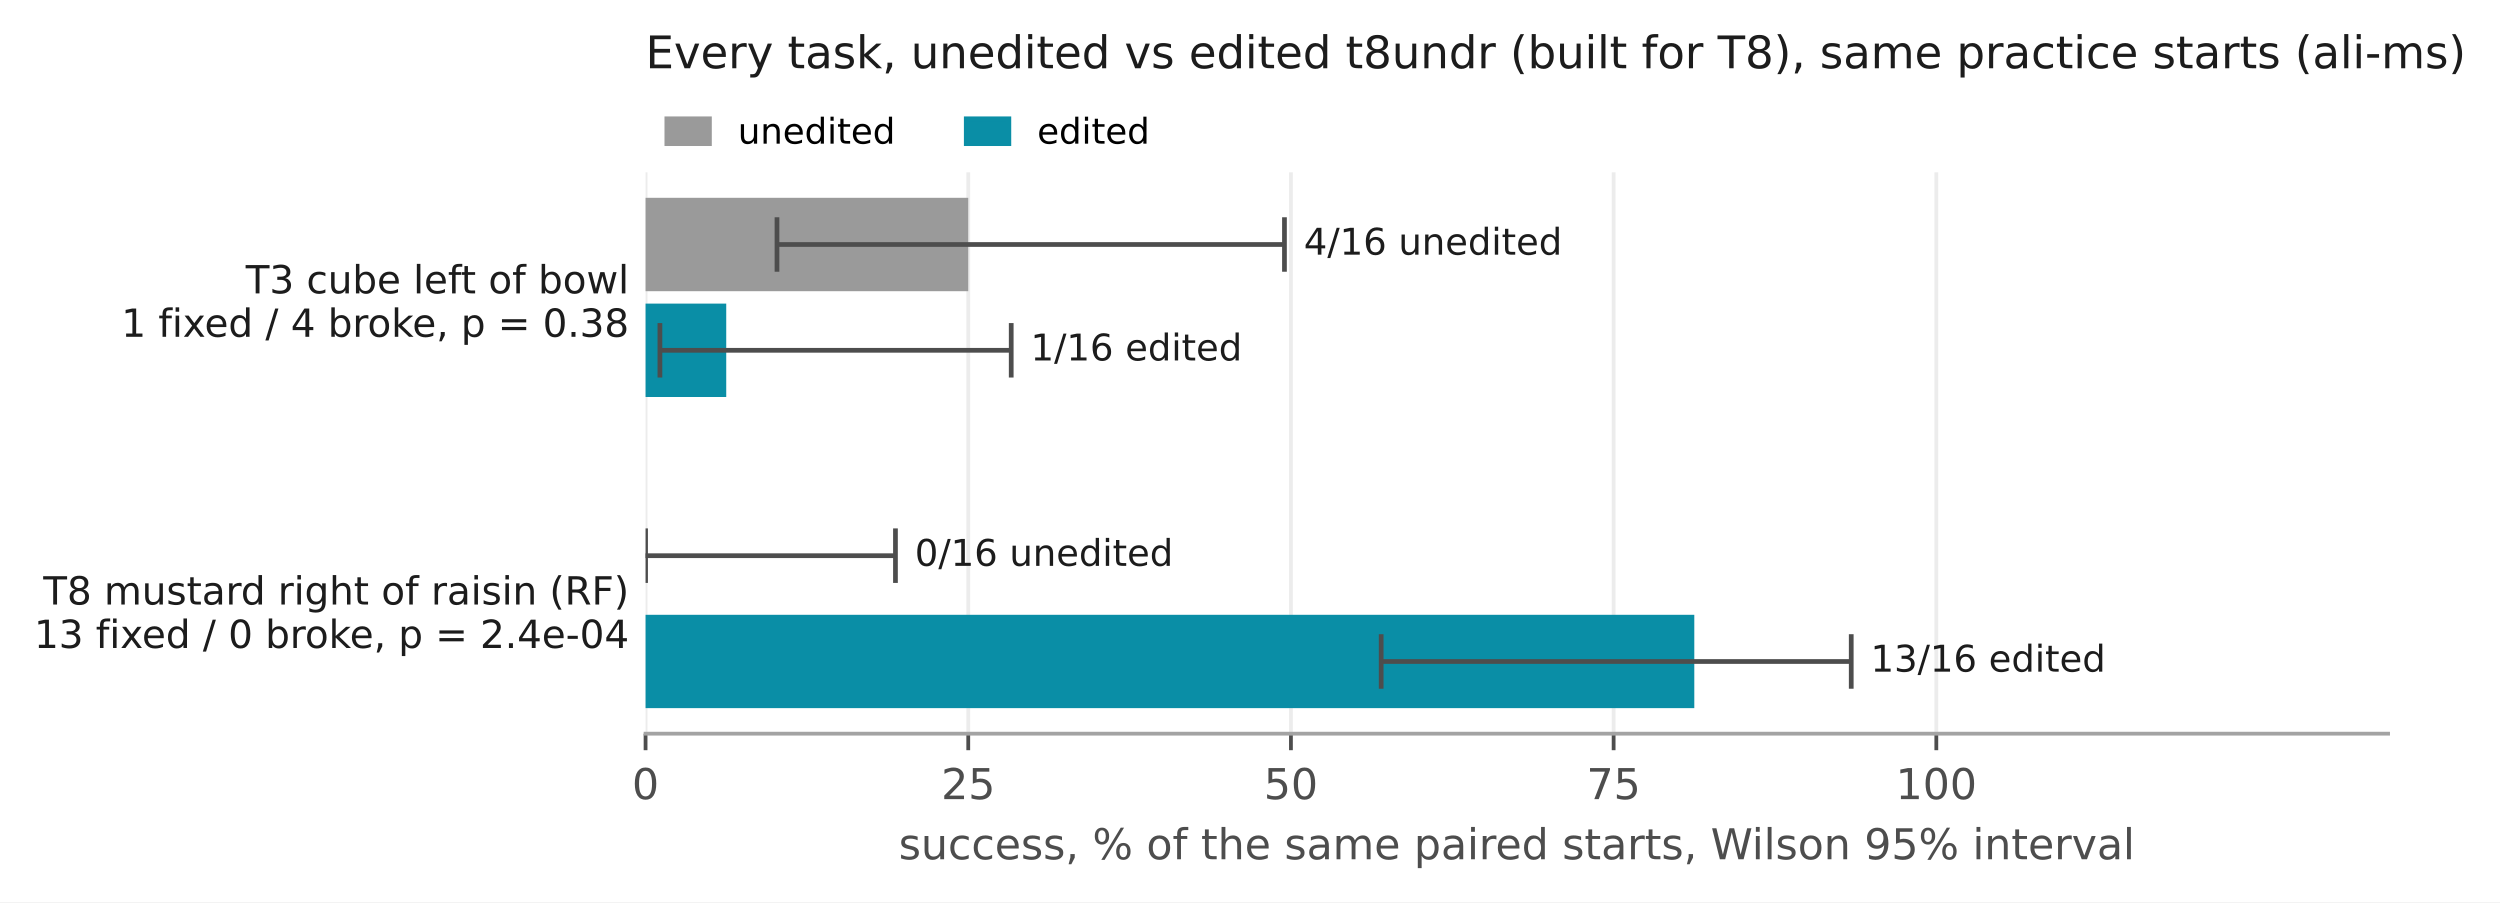
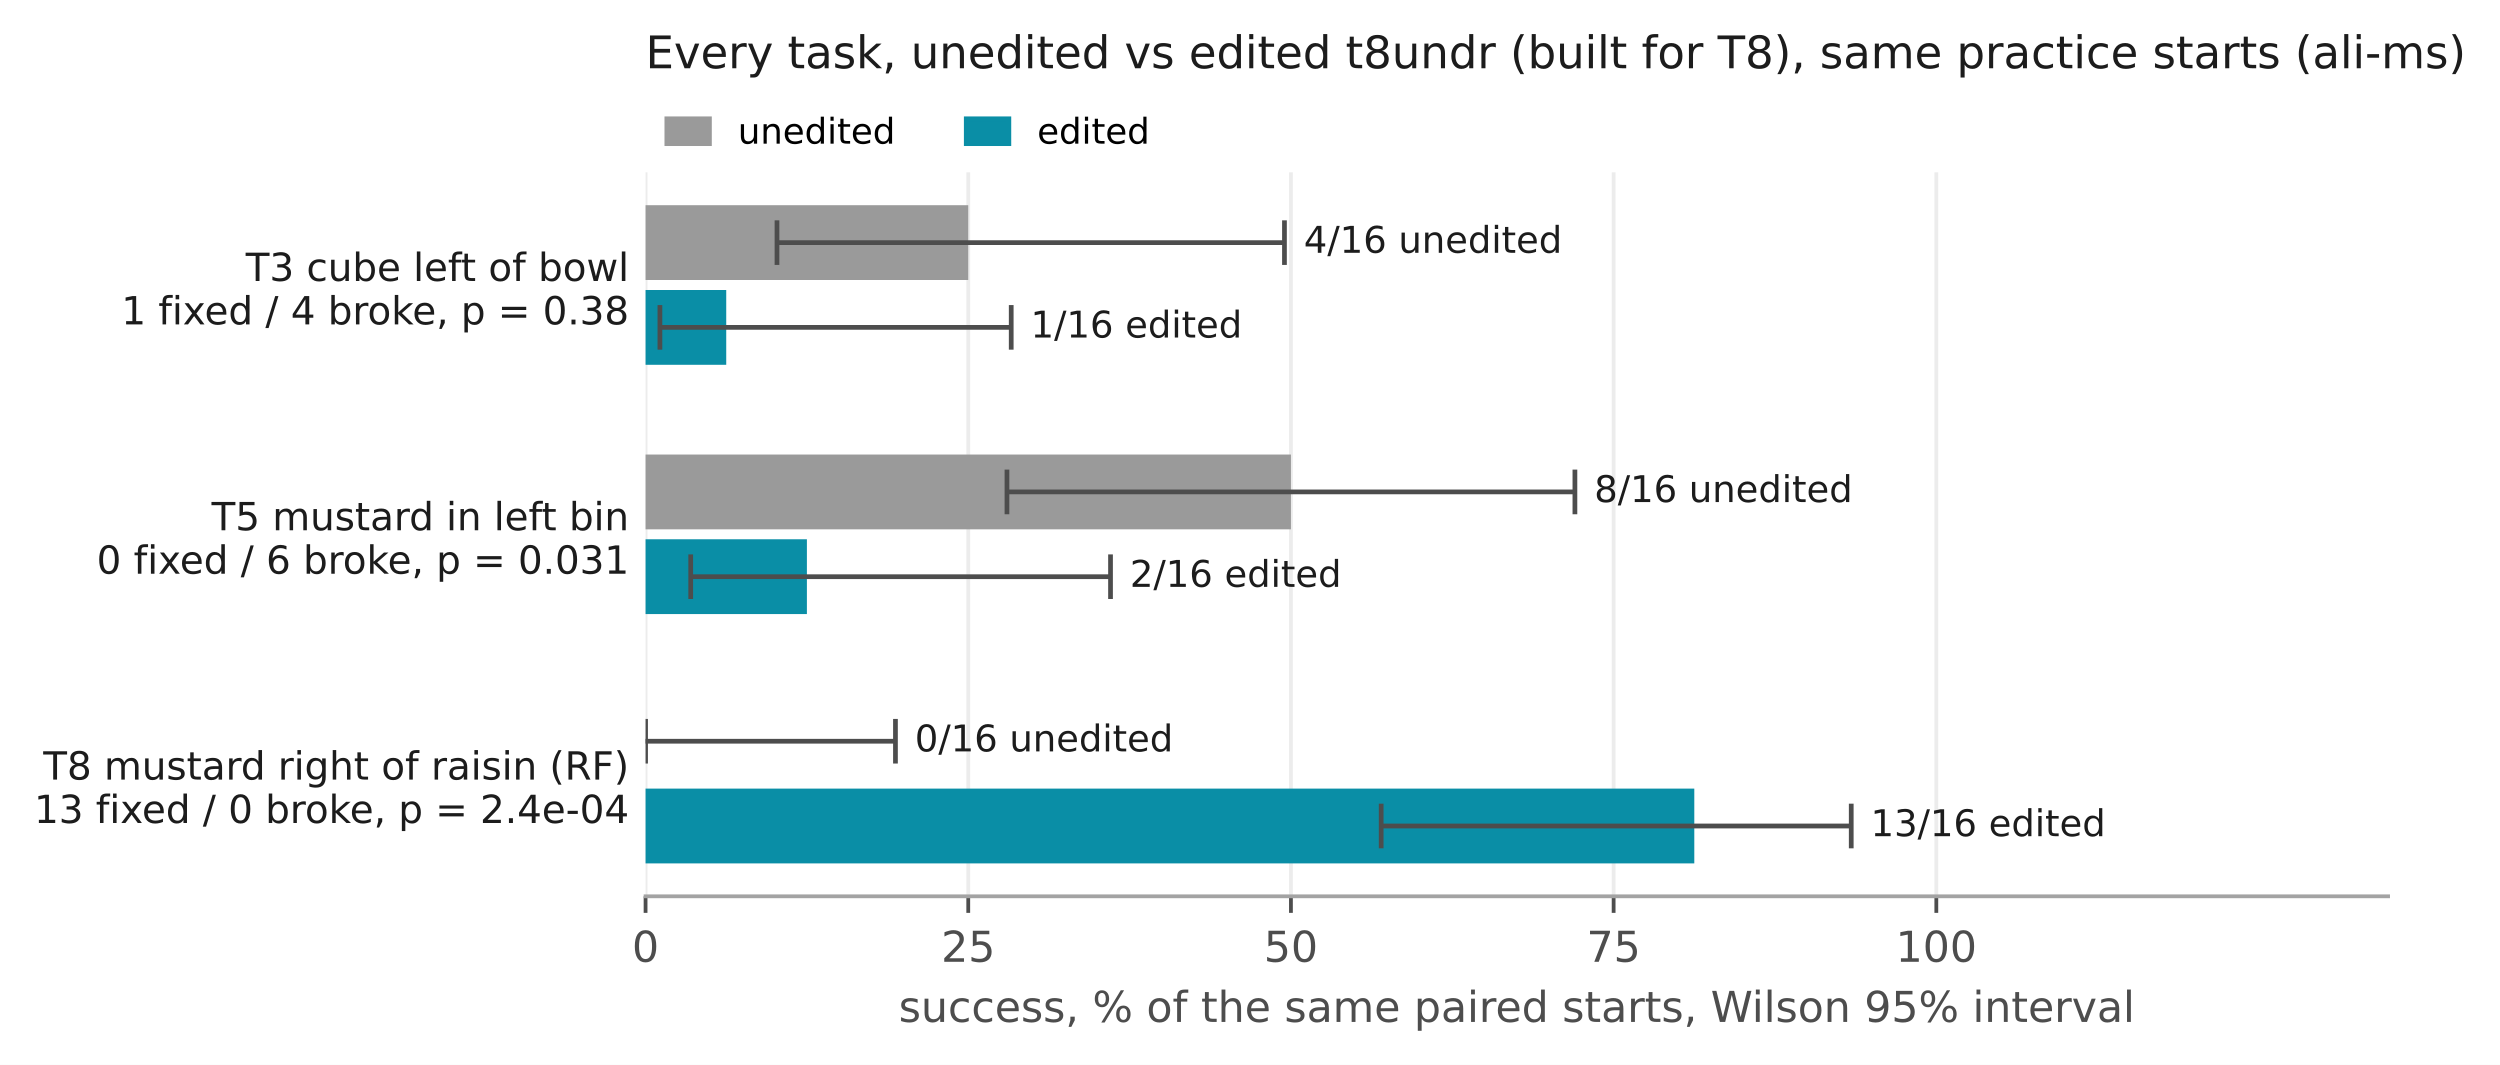
- <svg xmlns="http://www.w3.org/2000/svg" xmlns:xlink="http://www.w3.org/1999/xlink" width="528.372pt" height="190.681pt" viewBox="0 0 528.372 190.681" version="1.1">
+ <svg xmlns="http://www.w3.org/2000/svg" xmlns:xlink="http://www.w3.org/1999/xlink" width="528.372pt" height="225.054pt" viewBox="0 0 528.372 225.054" version="1.1">
  <defs>
    <style type="text/css">*{stroke-linejoin: round; stroke-linecap: butt}</style>
  </defs>
  <g id="figure_1">
    <g id="patch_1">
-       <path d="M 0 190.681  L 528.372 190.681  L 528.372 0  L 0 0  z " style="fill: #ffffff" />
+       <path d="M 0 225.054  L 528.372 225.054  L 528.372 0  L 0 0  z " style="fill: #ffffff" />
    </g>
    <g id="axes_1">
      <g id="patch_2">
-         <path d="M 136.438 155.06  L 504.718 155.06  L 504.718 36.419  L 136.438 36.419  z " style="fill: #ffffff" />
+         <path d="M 136.438 189.433  L 504.718 189.433  L 504.718 36.419  L 136.438 36.419  z " style="fill: #ffffff" />
      </g>
      <g id="matplotlib.axis_1">
        <g id="xtick_1">
          <g id="line2d_1">
-             <path d="M 136.438 155.06  L 136.438 36.419  " clip-path="url(#p7a05386844)" style="fill: none; stroke: #ececec; stroke-width: 0.8; stroke-linecap: square" />
+             <path d="M 136.438 189.433  L 136.438 36.419  " clip-path="url(#p5d34dc57e8)" style="fill: none; stroke: #ececec; stroke-width: 0.8; stroke-linecap: square" />
          </g>
          <g id="line2d_2">
            <defs>
-               <path id="ma137cef717" d="M 0 0  L 0 3.5  " style="stroke: #4d4d4d; stroke-width: 0.8" />
+               <path id="mb623e878f8" d="M 0 0  L 0 3.5  " style="stroke: #4d4d4d; stroke-width: 0.8" />
            </defs>
            <g>
-               <use xlink:href="#ma137cef717" x="136.438" y="155.06" style="fill: #4d4d4d; stroke: #4d4d4d; stroke-width: 0.8" />
+               <use xlink:href="#mb623e878f8" x="136.438" y="189.433" style="fill: #4d4d4d; stroke: #4d4d4d; stroke-width: 0.8" />
            </g>
          </g>
          <g id="text_1">
-             <text style="font-size: 9px; font-family: 'DejaVu Sans'; text-anchor: middle; fill: #4d4d4d" x="136.438" y="168.899" transform="rotate(-0 136.438 168.8987)">0</text>
+             <text style="font-size: 9px; font-family: 'DejaVu Sans'; text-anchor: middle; fill: #4d4d4d" x="136.438" y="203.272" transform="rotate(-0 136.438 203.2715)">0</text>
          </g>
        </g>
        <g id="xtick_2">
          <g id="line2d_3">
-             <path d="M 204.638 155.06  L 204.638 36.419  " clip-path="url(#p7a05386844)" style="fill: none; stroke: #ececec; stroke-width: 0.8; stroke-linecap: square" />
+             <path d="M 204.638 189.433  L 204.638 36.419  " clip-path="url(#p5d34dc57e8)" style="fill: none; stroke: #ececec; stroke-width: 0.8; stroke-linecap: square" />
          </g>
          <g id="line2d_4">
            <g>
-               <use xlink:href="#ma137cef717" x="204.638" y="155.06" style="fill: #4d4d4d; stroke: #4d4d4d; stroke-width: 0.8" />
+               <use xlink:href="#mb623e878f8" x="204.638" y="189.433" style="fill: #4d4d4d; stroke: #4d4d4d; stroke-width: 0.8" />
            </g>
          </g>
          <g id="text_2">
-             <text style="font-size: 9px; font-family: 'DejaVu Sans'; text-anchor: middle; fill: #4d4d4d" x="204.638" y="168.899" transform="rotate(-0 204.638 168.8987)">25</text>
+             <text style="font-size: 9px; font-family: 'DejaVu Sans'; text-anchor: middle; fill: #4d4d4d" x="204.638" y="203.272" transform="rotate(-0 204.638 203.2715)">25</text>
          </g>
        </g>
        <g id="xtick_3">
          <g id="line2d_5">
-             <path d="M 272.838 155.06  L 272.838 36.419  " clip-path="url(#p7a05386844)" style="fill: none; stroke: #ececec; stroke-width: 0.8; stroke-linecap: square" />
+             <path d="M 272.838 189.433  L 272.838 36.419  " clip-path="url(#p5d34dc57e8)" style="fill: none; stroke: #ececec; stroke-width: 0.8; stroke-linecap: square" />
          </g>
          <g id="line2d_6">
            <g>
-               <use xlink:href="#ma137cef717" x="272.838" y="155.06" style="fill: #4d4d4d; stroke: #4d4d4d; stroke-width: 0.8" />
+               <use xlink:href="#mb623e878f8" x="272.838" y="189.433" style="fill: #4d4d4d; stroke: #4d4d4d; stroke-width: 0.8" />
            </g>
          </g>
          <g id="text_3">
-             <text style="font-size: 9px; font-family: 'DejaVu Sans'; text-anchor: middle; fill: #4d4d4d" x="272.838" y="168.899" transform="rotate(-0 272.838 168.8987)">50</text>
+             <text style="font-size: 9px; font-family: 'DejaVu Sans'; text-anchor: middle; fill: #4d4d4d" x="272.838" y="203.272" transform="rotate(-0 272.838 203.2715)">50</text>
          </g>
        </g>
        <g id="xtick_4">
          <g id="line2d_7">
-             <path d="M 341.038 155.06  L 341.038 36.419  " clip-path="url(#p7a05386844)" style="fill: none; stroke: #ececec; stroke-width: 0.8; stroke-linecap: square" />
+             <path d="M 341.038 189.433  L 341.038 36.419  " clip-path="url(#p5d34dc57e8)" style="fill: none; stroke: #ececec; stroke-width: 0.8; stroke-linecap: square" />
          </g>
          <g id="line2d_8">
            <g>
-               <use xlink:href="#ma137cef717" x="341.038" y="155.06" style="fill: #4d4d4d; stroke: #4d4d4d; stroke-width: 0.8" />
+               <use xlink:href="#mb623e878f8" x="341.038" y="189.433" style="fill: #4d4d4d; stroke: #4d4d4d; stroke-width: 0.8" />
            </g>
          </g>
          <g id="text_4">
-             <text style="font-size: 9px; font-family: 'DejaVu Sans'; text-anchor: middle; fill: #4d4d4d" x="341.038" y="168.899" transform="rotate(-0 341.038 168.8987)">75</text>
+             <text style="font-size: 9px; font-family: 'DejaVu Sans'; text-anchor: middle; fill: #4d4d4d" x="341.038" y="203.272" transform="rotate(-0 341.038 203.2715)">75</text>
          </g>
        </g>
        <g id="xtick_5">
          <g id="line2d_9">
-             <path d="M 409.238 155.06  L 409.238 36.419  " clip-path="url(#p7a05386844)" style="fill: none; stroke: #ececec; stroke-width: 0.8; stroke-linecap: square" />
+             <path d="M 409.238 189.433  L 409.238 36.419  " clip-path="url(#p5d34dc57e8)" style="fill: none; stroke: #ececec; stroke-width: 0.8; stroke-linecap: square" />
          </g>
          <g id="line2d_10">
            <g>
-               <use xlink:href="#ma137cef717" x="409.238" y="155.06" style="fill: #4d4d4d; stroke: #4d4d4d; stroke-width: 0.8" />
+               <use xlink:href="#mb623e878f8" x="409.238" y="189.433" style="fill: #4d4d4d; stroke: #4d4d4d; stroke-width: 0.8" />
            </g>
          </g>
          <g id="text_5">
-             <text style="font-size: 9px; font-family: 'DejaVu Sans'; text-anchor: middle; fill: #4d4d4d" x="409.238" y="168.899" transform="rotate(-0 409.238 168.8987)">100</text>
+             <text style="font-size: 9px; font-family: 'DejaVu Sans'; text-anchor: middle; fill: #4d4d4d" x="409.238" y="203.272" transform="rotate(-0 409.238 203.2715)">100</text>
          </g>
        </g>
        <g id="text_6">
-           <text style="font-size: 9px; font-family: 'DejaVu Sans'; text-anchor: middle; fill: #4d4d4d" x="320.578" y="181.609" transform="rotate(-0 320.578 181.609)">success, % of the same paired starts, Wilson 95% interval</text>
+           <text style="font-size: 9px; font-family: 'DejaVu Sans'; text-anchor: middle; fill: #4d4d4d" x="320.578" y="215.982" transform="rotate(-0 320.578 215.9818)">success, % of the same paired starts, Wilson 95% interval</text>
        </g>
      </g>
      <g id="matplotlib.axis_2">
        <g id="ytick_1">
          <g id="line2d_11" />
          <g id="text_7">
-             <text style="font-size: 8.2px; font-family: 'DejaVu Sans'; fill: #1c1c1c" transform="translate(9.150062 127.7696)">T8 mustard right of raisin (RF)</text>
-             <text style="font-size: 8.2px; font-family: 'DejaVu Sans'; fill: #1c1c1c" transform="translate(7.2 136.9518)">13 fixed / 0 broke, p = 2.4e-04</text>
+             <text style="font-size: 8.2px; font-family: 'DejaVu Sans'; fill: #1c1c1c" transform="translate(9.150062 164.764)">T8 mustard right of raisin (RF)</text>
+             <text style="font-size: 8.2px; font-family: 'DejaVu Sans'; fill: #1c1c1c" transform="translate(7.2 173.9462)">13 fixed / 0 broke, p = 2.4e-04</text>
          </g>
        </g>
        <g id="ytick_2">
          <g id="line2d_12" />
          <g id="text_8">
-             <text style="font-size: 8.2px; font-family: 'DejaVu Sans'; fill: #1c1c1c" transform="translate(51.93869 62.00372)">T3 cube left of bowl</text>
-             <text style="font-size: 8.2px; font-family: 'DejaVu Sans'; fill: #1c1c1c" transform="translate(25.63847 71.18592)">1 fixed / 4 broke, p = 0.38</text>
+             <text style="font-size: 8.2px; font-family: 'DejaVu Sans'; fill: #1c1c1c" transform="translate(44.72269 112.073)">T5 mustard in left bin</text>
+             <text style="font-size: 8.2px; font-family: 'DejaVu Sans'; fill: #1c1c1c" transform="translate(20.42122 121.2553)">0 fixed / 6 broke, p = 0.031</text>
+           </g>
+         </g>
+         <g id="ytick_3">
+           <g id="line2d_13" />
+           <g id="text_9">
+             <text style="font-size: 8.2px; font-family: 'DejaVu Sans'; fill: #1c1c1c" transform="translate(51.93869 59.38213)">T3 cube left of bowl</text>
+             <text style="font-size: 8.2px; font-family: 'DejaVu Sans'; fill: #1c1c1c" transform="translate(25.63847 68.56434)">1 fixed / 4 broke, p = 0.38</text>
          </g>
        </g>
      </g>
      <g id="patch_3">
-         <path d="M 136.438 61.541  L 204.638 61.541  L 204.638 41.811  L 136.438 41.811  z " clip-path="url(#p7a05386844)" style="fill: #9a9a9a" />
+         <path d="M 136.438 59.181  L 204.638 59.181  L 204.638 43.374  L 136.438 43.374  z " clip-path="url(#p5d34dc57e8)" style="fill: #9a9a9a" />
      </g>
      <g id="patch_4">
-         <path d="M 136.438 83.901  L 153.488 83.901  L 153.488 64.172  L 136.438 64.172  z " clip-path="url(#p7a05386844)" style="fill: #0a8ea6" />
+         <path d="M 136.438 77.096  L 153.488 77.096  L 153.488 61.289  L 136.438 61.289  z " clip-path="url(#p5d34dc57e8)" style="fill: #0a8ea6" />
      </g>
      <g id="patch_5">
-         <path d="M 136.438 127.307  L 136.438 127.307  L 136.438 107.577  L 136.438 107.577  z " clip-path="url(#p7a05386844)" style="fill: #9a9a9a" />
+         <path d="M 136.438 111.872  L 272.838 111.872  L 272.838 96.065  L 136.438 96.065  z " clip-path="url(#p5d34dc57e8)" style="fill: #9a9a9a" />
      </g>
      <g id="patch_6">
-         <path d="M 136.438 149.667  L 358.088 149.667  L 358.088 129.938  L 136.438 129.938  z " clip-path="url(#p7a05386844)" style="fill: #0a8ea6" />
+         <path d="M 136.438 129.787  L 170.538 129.787  L 170.538 113.98  L 136.438 113.98  z " clip-path="url(#p5d34dc57e8)" style="fill: #0a8ea6" />
      </g>
      <g id="patch_7">
-         <path d="M 136.438 155.06  L 504.718 155.06  " style="fill: none; stroke: #a3a3a3; stroke-width: 0.8; stroke-linejoin: miter; stroke-linecap: square" />
-       </g>
-       <g id="line2d_13">
-         <path d="M 164.215 51.676  L 271.469 51.676  " clip-path="url(#p7a05386844)" style="fill: none; stroke: #4d4d4d" />
+         <path d="M 136.438 164.563  L 136.438 164.563  L 136.438 148.756  L 136.438 148.756  z " clip-path="url(#p5d34dc57e8)" style="fill: #9a9a9a" />
+       </g>
+       <g id="patch_8">
+         <path d="M 136.438 182.478  L 358.088 182.478  L 358.088 166.67  L 136.438 166.67  z " clip-path="url(#p5d34dc57e8)" style="fill: #0a8ea6" />
+       </g>
+       <g id="patch_9">
+         <path d="M 136.438 189.433  L 504.718 189.433  " style="fill: none; stroke: #a3a3a3; stroke-width: 0.8; stroke-linejoin: miter; stroke-linecap: square" />
      </g>
      <g id="line2d_14">
-         <path d="M 164.215 56.937  L 164.215 46.415  " clip-path="url(#p7a05386844)" style="fill: none; stroke: #4d4d4d; stroke-linecap: square" />
+         <path d="M 164.215 51.277  L 271.469 51.277  " clip-path="url(#p5d34dc57e8)" style="fill: none; stroke: #4d4d4d" />
      </g>
      <g id="line2d_15">
-         <path d="M 271.469 56.937  L 271.469 46.415  " clip-path="url(#p7a05386844)" style="fill: none; stroke: #4d4d4d; stroke-linecap: square" />
-       </g>
-       <g id="text_9">
-         <text style="font-size: 7.8px; font-family: 'DejaVu Sans'; text-anchor: start; fill: #1c1c1c" x="275.561" y="53.829" transform="rotate(-0 275.5614 53.82851)">4/16 unedited</text>
+         <path d="M 164.215 55.493  L 164.215 47.062  " clip-path="url(#p5d34dc57e8)" style="fill: none; stroke: #4d4d4d; stroke-linecap: square" />
      </g>
      <g id="line2d_16">
-         <path d="M 139.471 74.037  L 213.719 74.037  " clip-path="url(#p7a05386844)" style="fill: none; stroke: #4d4d4d" />
+         <path d="M 271.469 55.493  L 271.469 47.062  " clip-path="url(#p5d34dc57e8)" style="fill: none; stroke: #4d4d4d; stroke-linecap: square" />
+       </g>
+       <g id="text_10">
+         <text style="font-size: 7.8px; font-family: 'DejaVu Sans'; text-anchor: start; fill: #1c1c1c" x="275.561" y="53.43" transform="rotate(-0 275.5614 53.42966)">4/16 unedited</text>
      </g>
      <g id="line2d_17">
-         <path d="M 139.471 79.298  L 139.471 68.775  " clip-path="url(#p7a05386844)" style="fill: none; stroke: #4d4d4d; stroke-linecap: square" />
+         <path d="M 139.471 69.192  L 213.719 69.192  " clip-path="url(#p5d34dc57e8)" style="fill: none; stroke: #4d4d4d" />
      </g>
      <g id="line2d_18">
-         <path d="M 213.719 79.298  L 213.719 68.775  " clip-path="url(#p7a05386844)" style="fill: none; stroke: #4d4d4d; stroke-linecap: square" />
-       </g>
-       <g id="text_10">
-         <text style="font-size: 7.8px; font-family: 'DejaVu Sans'; text-anchor: start; fill: #1c1c1c" x="217.811" y="76.189" transform="rotate(-0 217.8108 76.1889)">1/16 edited</text>
+         <path d="M 139.471 73.408  L 139.471 64.977  " clip-path="url(#p5d34dc57e8)" style="fill: none; stroke: #4d4d4d; stroke-linecap: square" />
      </g>
      <g id="line2d_19">
-         <path d="M 136.438 117.442  L 189.254 117.442  " clip-path="url(#p7a05386844)" style="fill: none; stroke: #4d4d4d" />
+         <path d="M 213.719 73.408  L 213.719 64.977  " clip-path="url(#p5d34dc57e8)" style="fill: none; stroke: #4d4d4d; stroke-linecap: square" />
+       </g>
+       <g id="text_11">
+         <text style="font-size: 7.8px; font-family: 'DejaVu Sans'; text-anchor: start; fill: #1c1c1c" x="217.811" y="71.345" transform="rotate(-0 217.8108 71.34457)">1/16 edited</text>
      </g>
      <g id="line2d_20">
-         <path d="M 136.438 122.703  L 136.438 112.181  " clip-path="url(#p7a05386844)" style="fill: none; stroke: #4d4d4d; stroke-linecap: square" />
+         <path d="M 212.821 103.968  L 332.855 103.968  " clip-path="url(#p5d34dc57e8)" style="fill: none; stroke: #4d4d4d" />
      </g>
      <g id="line2d_21">
-         <path d="M 189.254 122.703  L 189.254 112.181  " clip-path="url(#p7a05386844)" style="fill: none; stroke: #4d4d4d; stroke-linecap: square" />
-       </g>
-       <g id="text_11">
-         <text style="font-size: 7.8px; font-family: 'DejaVu Sans'; text-anchor: start; fill: #1c1c1c" x="193.346" y="119.594" transform="rotate(-0 193.3462 119.5944)">0/16 unedited</text>
+         <path d="M 212.821 108.184  L 212.821 99.753  " clip-path="url(#p5d34dc57e8)" style="fill: none; stroke: #4d4d4d; stroke-linecap: square" />
      </g>
      <g id="line2d_22">
-         <path d="M 291.91 139.802  L 391.256 139.802  " clip-path="url(#p7a05386844)" style="fill: none; stroke: #4d4d4d" />
+         <path d="M 332.855 108.184  L 332.855 99.753  " clip-path="url(#p5d34dc57e8)" style="fill: none; stroke: #4d4d4d; stroke-linecap: square" />
+       </g>
+       <g id="text_12">
+         <text style="font-size: 7.8px; font-family: 'DejaVu Sans'; text-anchor: start; fill: #1c1c1c" x="336.947" y="106.121" transform="rotate(-0 336.9472 106.1206)">8/16 unedited</text>
      </g>
      <g id="line2d_23">
-         <path d="M 291.91 145.064  L 291.91 134.541  " clip-path="url(#p7a05386844)" style="fill: none; stroke: #4d4d4d; stroke-linecap: square" />
+         <path d="M 145.98 121.883  L 234.708 121.883  " clip-path="url(#p5d34dc57e8)" style="fill: none; stroke: #4d4d4d" />
      </g>
      <g id="line2d_24">
-         <path d="M 391.256 145.064  L 391.256 134.541  " clip-path="url(#p7a05386844)" style="fill: none; stroke: #4d4d4d; stroke-linecap: square" />
-       </g>
-       <g id="text_12">
-         <text style="font-size: 7.8px; font-family: 'DejaVu Sans'; text-anchor: start; fill: #1c1c1c" x="395.348" y="141.955" transform="rotate(-0 395.3481 141.9547)">13/16 edited</text>
+         <path d="M 145.98 126.098  L 145.98 117.668  " clip-path="url(#p5d34dc57e8)" style="fill: none; stroke: #4d4d4d; stroke-linecap: square" />
+       </g>
+       <g id="line2d_25">
+         <path d="M 234.708 126.098  L 234.708 117.668  " clip-path="url(#p5d34dc57e8)" style="fill: none; stroke: #4d4d4d; stroke-linecap: square" />
      </g>
      <g id="text_13">
+         <text style="font-size: 7.8px; font-family: 'DejaVu Sans'; text-anchor: start; fill: #1c1c1c" x="238.8" y="124.035" transform="rotate(-0 238.8003 124.0355)">2/16 edited</text>
+       </g>
+       <g id="line2d_26">
+         <path d="M 136.438 156.659  L 189.254 156.659  " clip-path="url(#p5d34dc57e8)" style="fill: none; stroke: #4d4d4d" />
+       </g>
+       <g id="line2d_27">
+         <path d="M 136.438 160.874  L 136.438 152.444  " clip-path="url(#p5d34dc57e8)" style="fill: none; stroke: #4d4d4d; stroke-linecap: square" />
+       </g>
+       <g id="line2d_28">
+         <path d="M 189.254 160.874  L 189.254 152.444  " clip-path="url(#p5d34dc57e8)" style="fill: none; stroke: #4d4d4d; stroke-linecap: square" />
+       </g>
+       <g id="text_14">
+         <text style="font-size: 7.8px; font-family: 'DejaVu Sans'; text-anchor: start; fill: #1c1c1c" x="193.346" y="158.811" transform="rotate(-0 193.3462 158.8115)">0/16 unedited</text>
+       </g>
+       <g id="line2d_29">
+         <path d="M 291.91 174.574  L 391.256 174.574  " clip-path="url(#p5d34dc57e8)" style="fill: none; stroke: #4d4d4d" />
+       </g>
+       <g id="line2d_30">
+         <path d="M 291.91 178.789  L 291.91 170.359  " clip-path="url(#p5d34dc57e8)" style="fill: none; stroke: #4d4d4d; stroke-linecap: square" />
+       </g>
+       <g id="line2d_31">
+         <path d="M 391.256 178.789  L 391.256 170.359  " clip-path="url(#p5d34dc57e8)" style="fill: none; stroke: #4d4d4d; stroke-linecap: square" />
+       </g>
+       <g id="text_15">
+         <text style="font-size: 7.8px; font-family: 'DejaVu Sans'; text-anchor: start; fill: #1c1c1c" x="395.348" y="176.726" transform="rotate(-0 395.3481 176.7264)">13/16 edited</text>
+       </g>
+       <g id="text_16">
        <text style="font-size: 9.5px; font-family: 'DejaVu Sans'; text-anchor: start; fill: #1c1c1c" x="136.438" y="14.419" transform="rotate(-0 136.438 14.41852)">Every task, unedited vs edited t8undr (built for T8), same practice starts (ali-ms)</text>
      </g>
      <g id="legend_1">
-         <g id="patch_8">
+         <g id="patch_10">
          <path d="M 140.938 30.359  L 149.938 30.359  L 149.938 25.109  L 140.938 25.109  z " style="fill: #9a9a9a; stroke: #9a9a9a; stroke-linejoin: miter" />
        </g>
-         <g id="text_14">
+         <g id="text_17">
          <text style="font-size: 7.5px; font-family: 'DejaVu Sans'; text-anchor: start" x="155.938" y="30.359" transform="rotate(-0 155.938 30.35875)">unedited</text>
        </g>
-         <g id="patch_9">
+         <g id="patch_11">
          <path d="M 204.22 30.359  L 213.22 30.359  L 213.22 25.109  L 204.22 25.109  z " style="fill: #0a8ea6; stroke: #0a8ea6; stroke-linejoin: miter" />
        </g>
-         <g id="text_15">
+         <g id="text_18">
          <text style="font-size: 7.5px; font-family: 'DejaVu Sans'; text-anchor: start" x="219.22" y="30.359" transform="rotate(-0 219.2205 30.35875)">edited</text>
        </g>
      </g>
    </g>
  </g>
  <defs>
-     <clipPath id="p7a05386844">
-       <rect x="136.438" y="36.419" width="368.28" height="118.642" />
+     <clipPath id="p5d34dc57e8">
+       <rect x="136.438" y="36.419" width="368.28" height="153.014" />
    </clipPath>
  </defs>
</svg>
